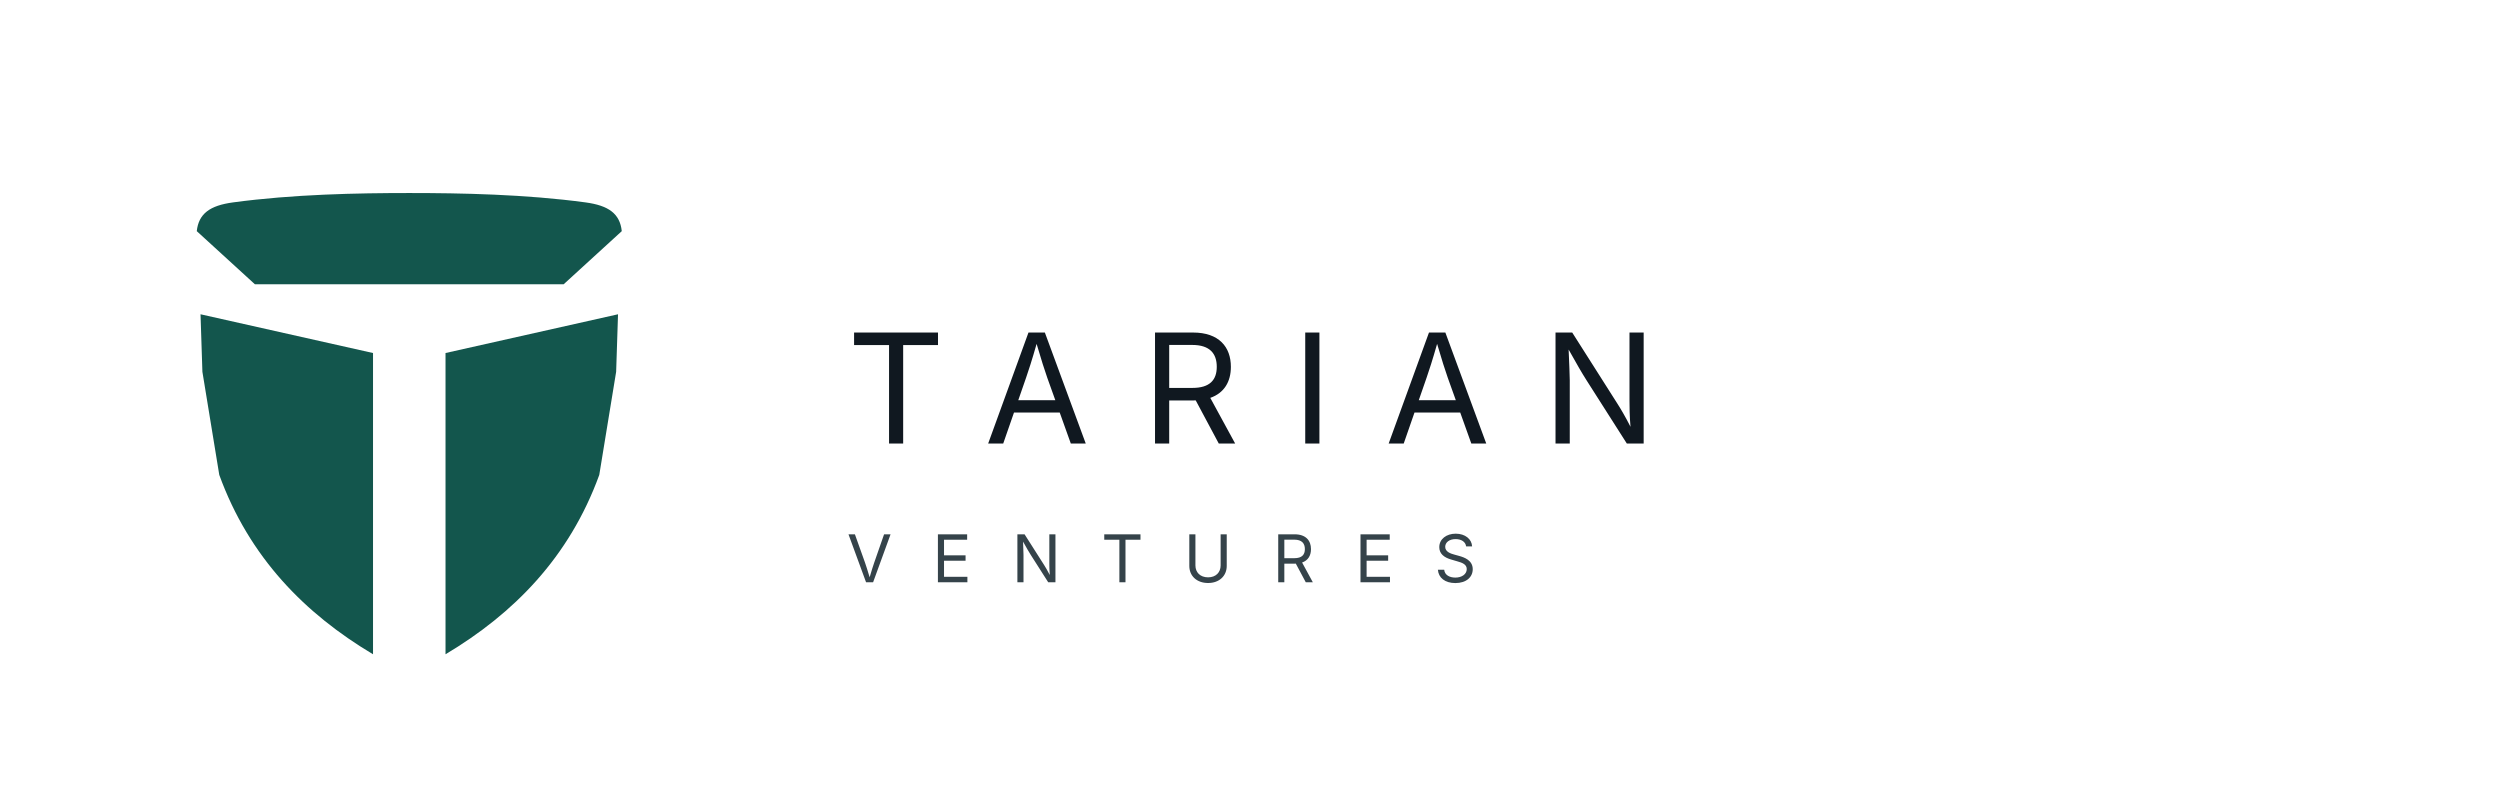
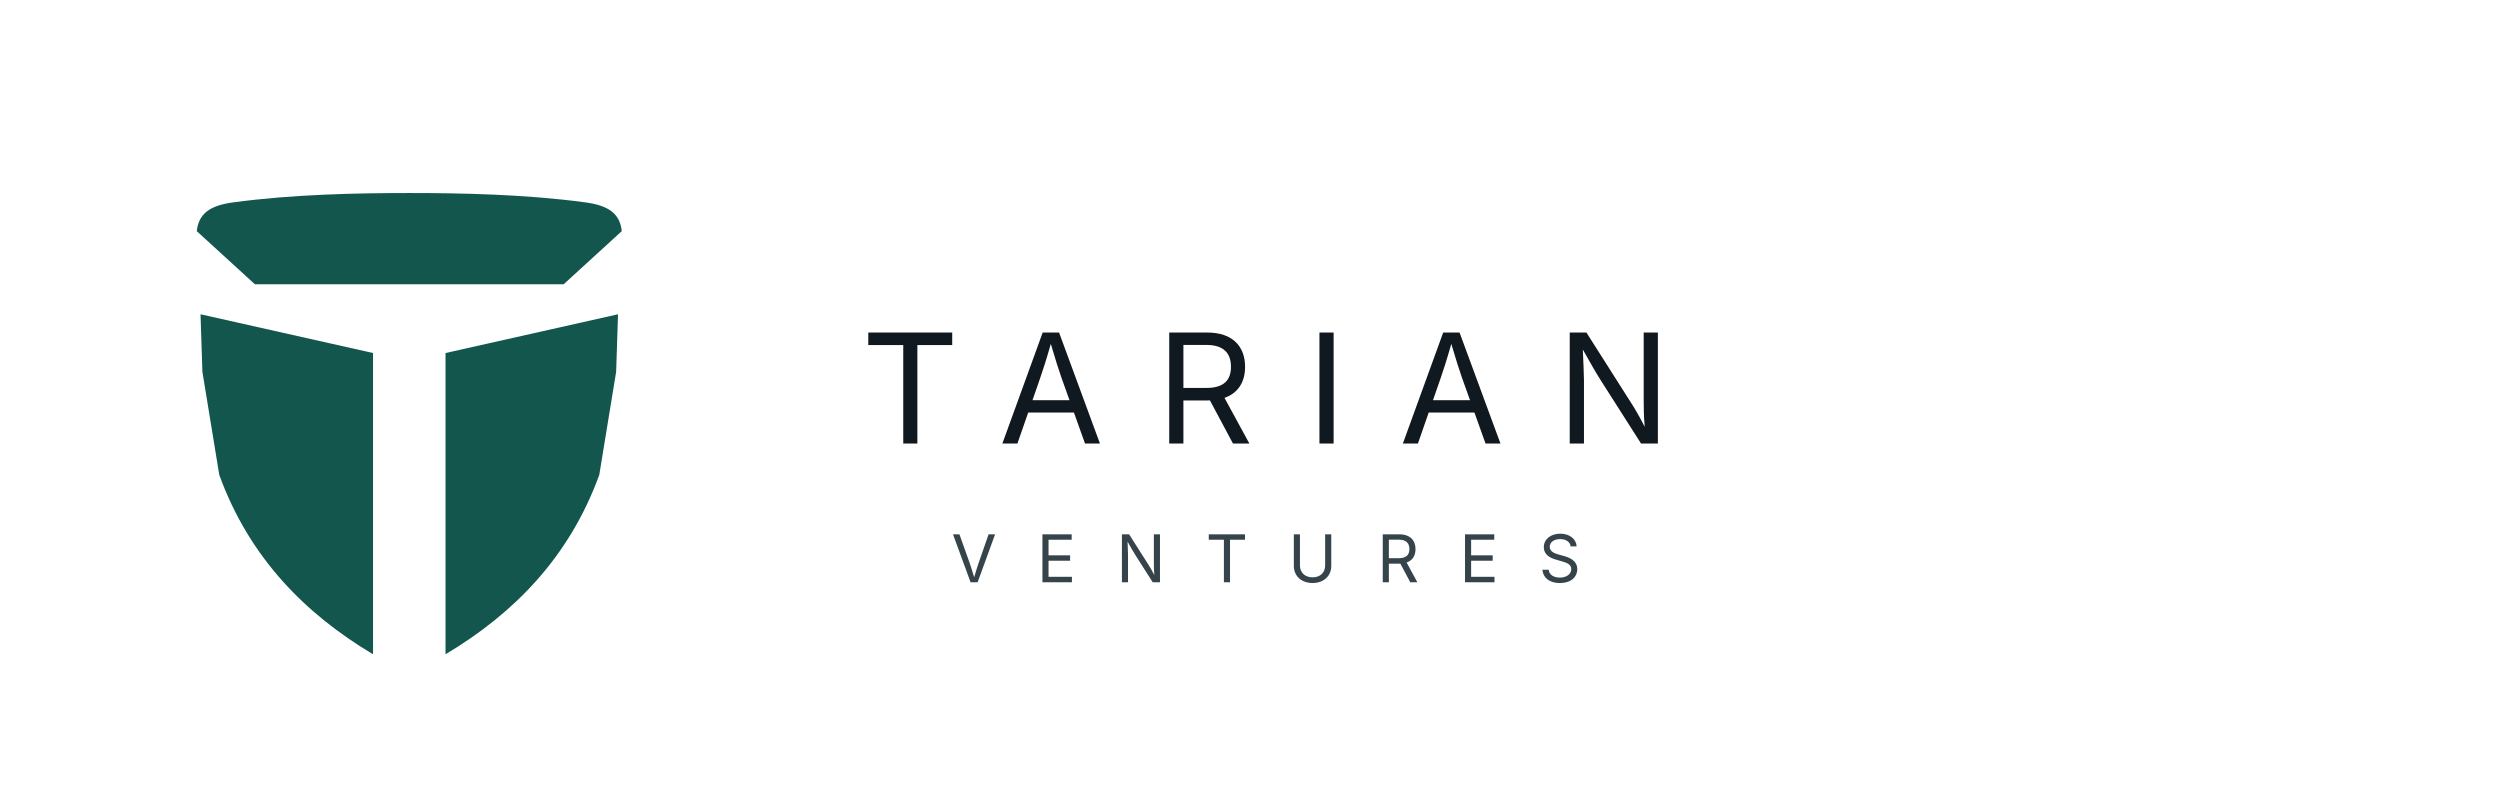
<svg xmlns="http://www.w3.org/2000/svg" width="620" height="200" viewBox="0 0 620 200" role="img" aria-label="Tarian Ventures logo">
  <g transform="translate(24,24) scale(1.55)">
    <path fill="#13564D" d="M 16 21.5 C 16.3 18.7 18.1 17.4 21.8 16.9 C 31.4 15.6 41.7 15.4 50 15.4 C 58.3 15.4 68.6 15.6 78.2 16.9 C 81.9 17.4 83.7 18.7 84 21.5 L 74.7 30 L 25.3 30 Z" />
    <path fill="#13564D" d="M 16.6 34.8 L 44.2 41 L 44.2 89.2 C 33.3 82.7 24.4 73.7 19.6 60.5 L 16.9 44 Z" />
    <path fill="#13564D" d="M 83.4 34.8 L 55.8 41 L 55.8 89.2 C 66.7 82.7 75.6 73.7 80.4 60.5 L 83.1 44 Z" />
  </g>
-   <text x="210" y="110" text-anchor="start" font-family="Inter, &quot;Helvetica Neue&quot;, Helvetica, Arial, sans-serif" font-weight="400" font-size="37.84" letter-spacing="12.9" fill="#101820">TARIAN</text>
-   <text x="210" y="144.4" text-anchor="start" font-family="Inter, &quot;Helvetica Neue&quot;, Helvetica, Arial, sans-serif" font-weight="400" font-size="16.34" letter-spacing="9.89" fill="#35434A">VENTURES</text>
+   <text x="314" y="110" text-anchor="middle" font-family="Inter, &quot;Helvetica Neue&quot;, Helvetica, Arial, sans-serif" font-weight="400" font-size="37.84" letter-spacing="12.9" fill="#101820">TARIAN</text>
+   <text x="314" y="144.4" text-anchor="middle" font-family="Inter, &quot;Helvetica Neue&quot;, Helvetica, Arial, sans-serif" font-weight="400" font-size="16.34" letter-spacing="9.89" fill="#35434A">VENTURES</text>
</svg>
